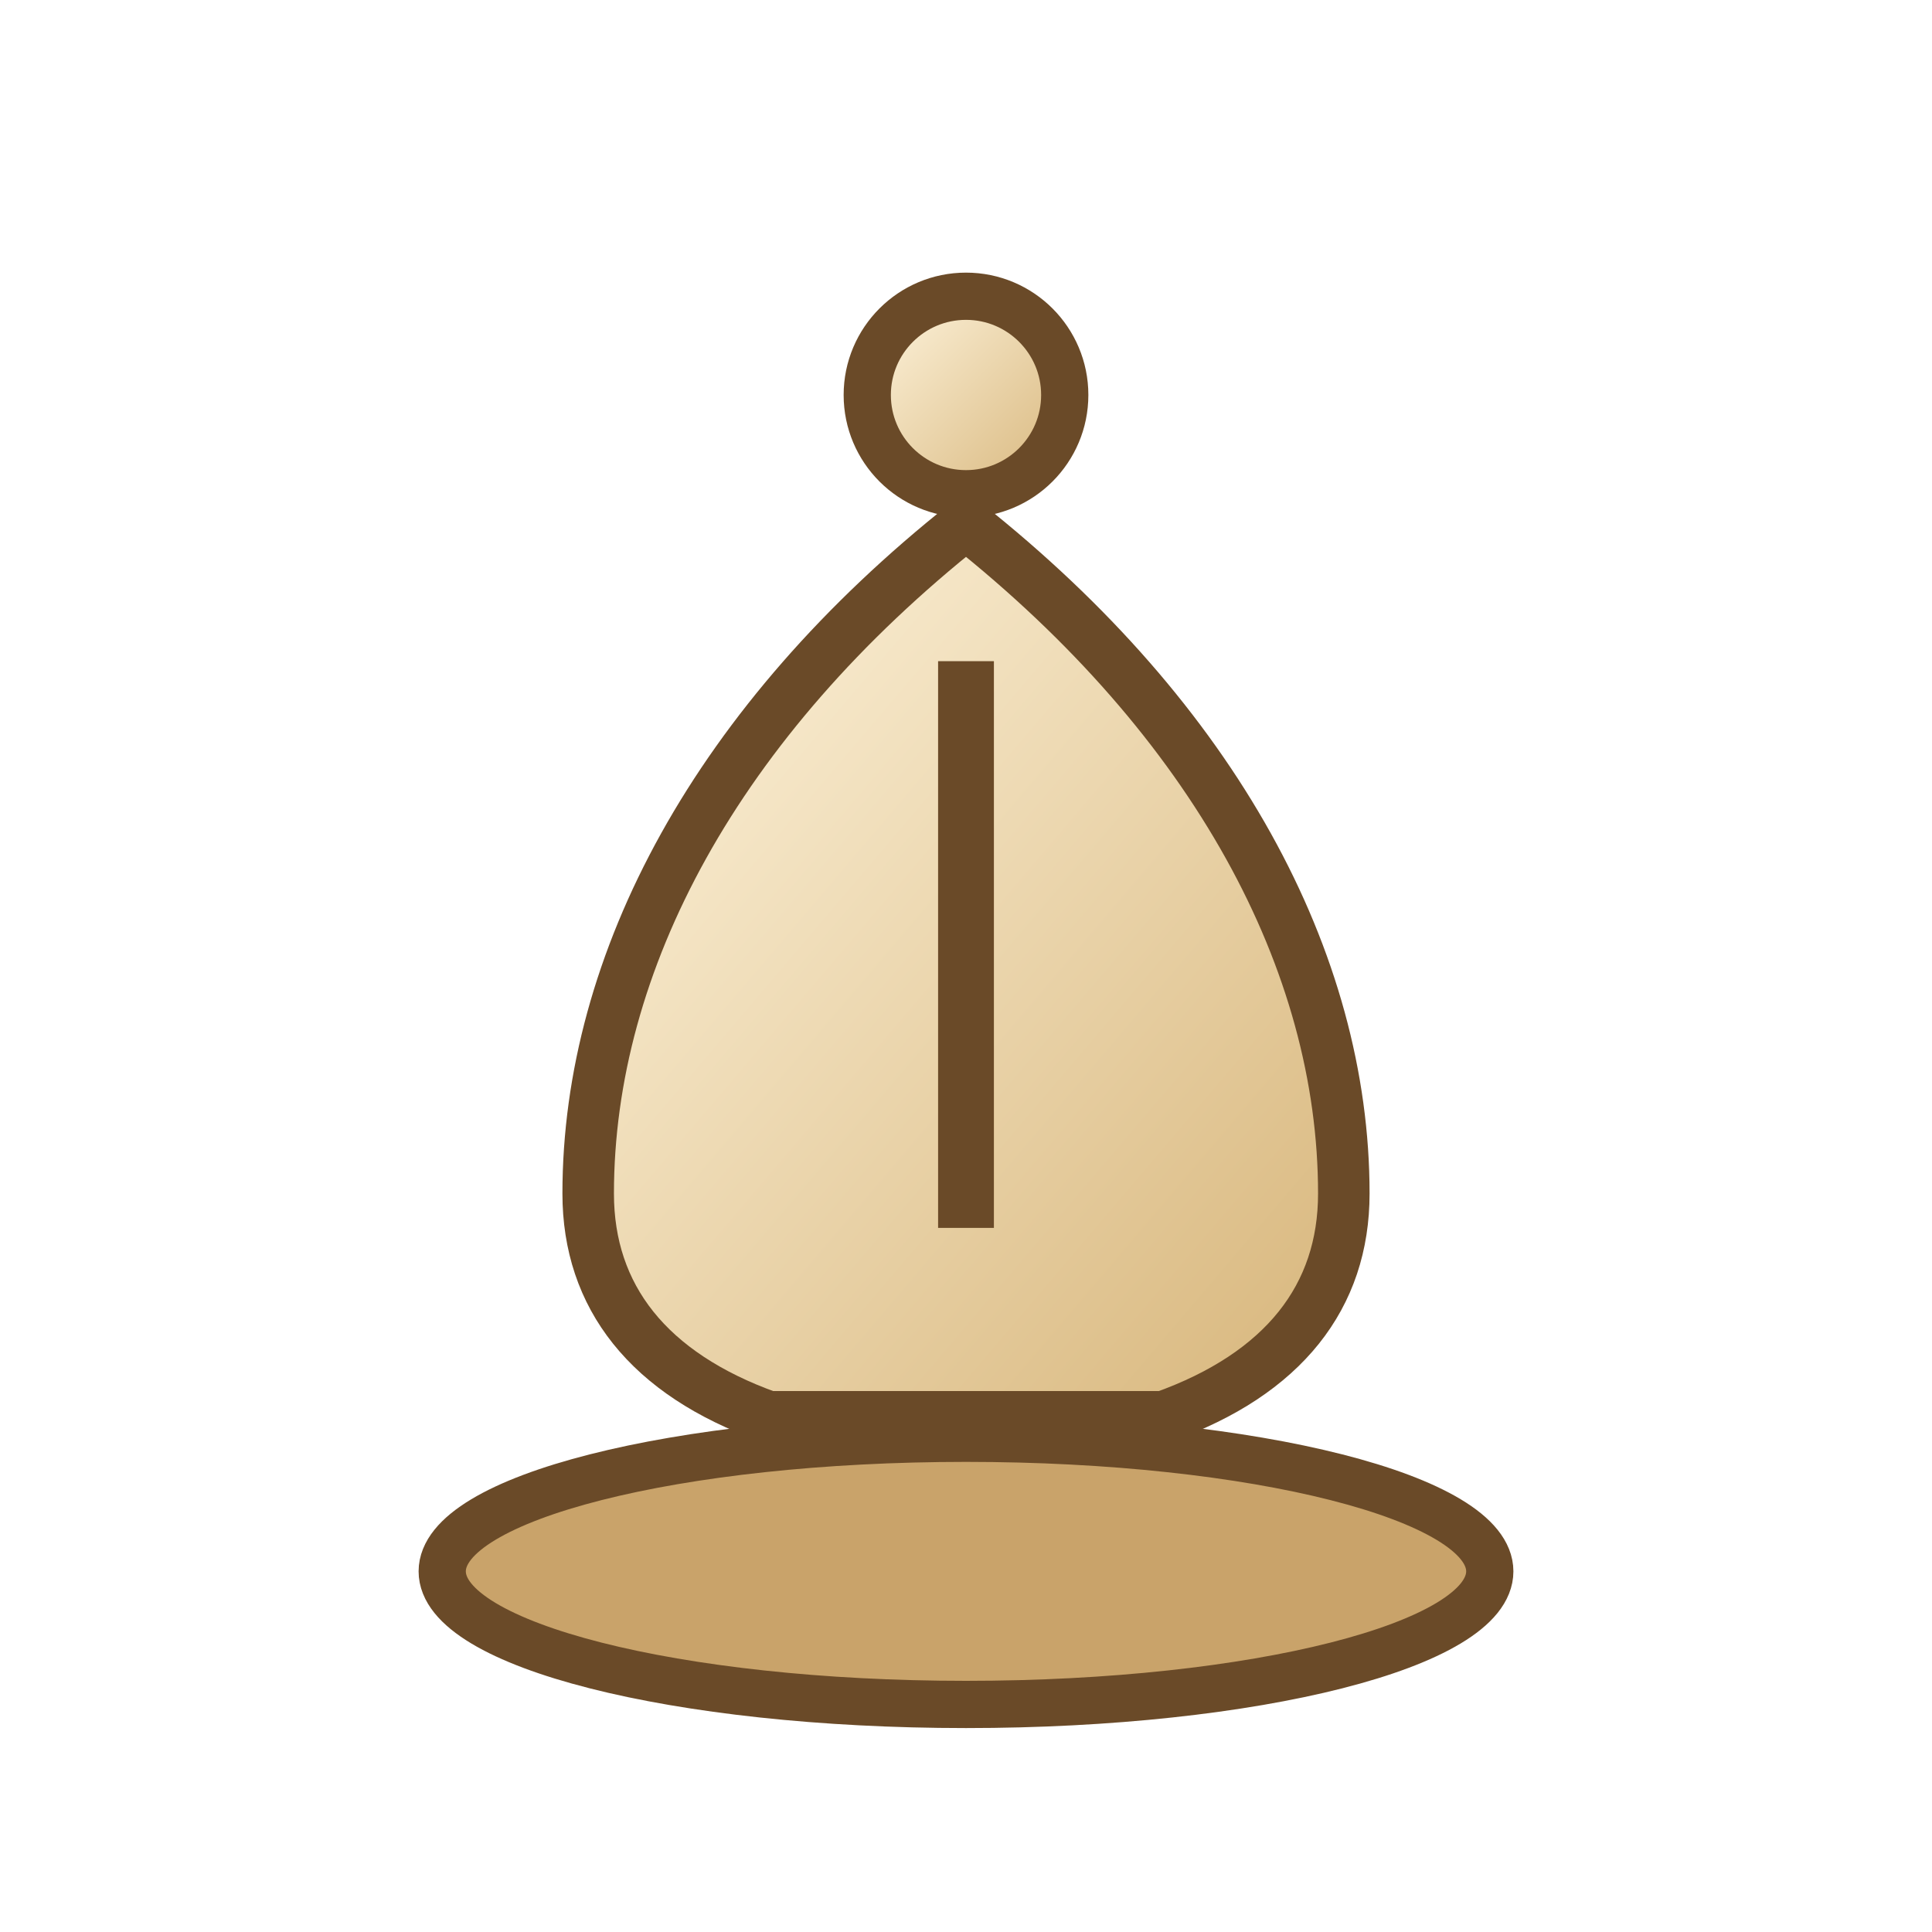
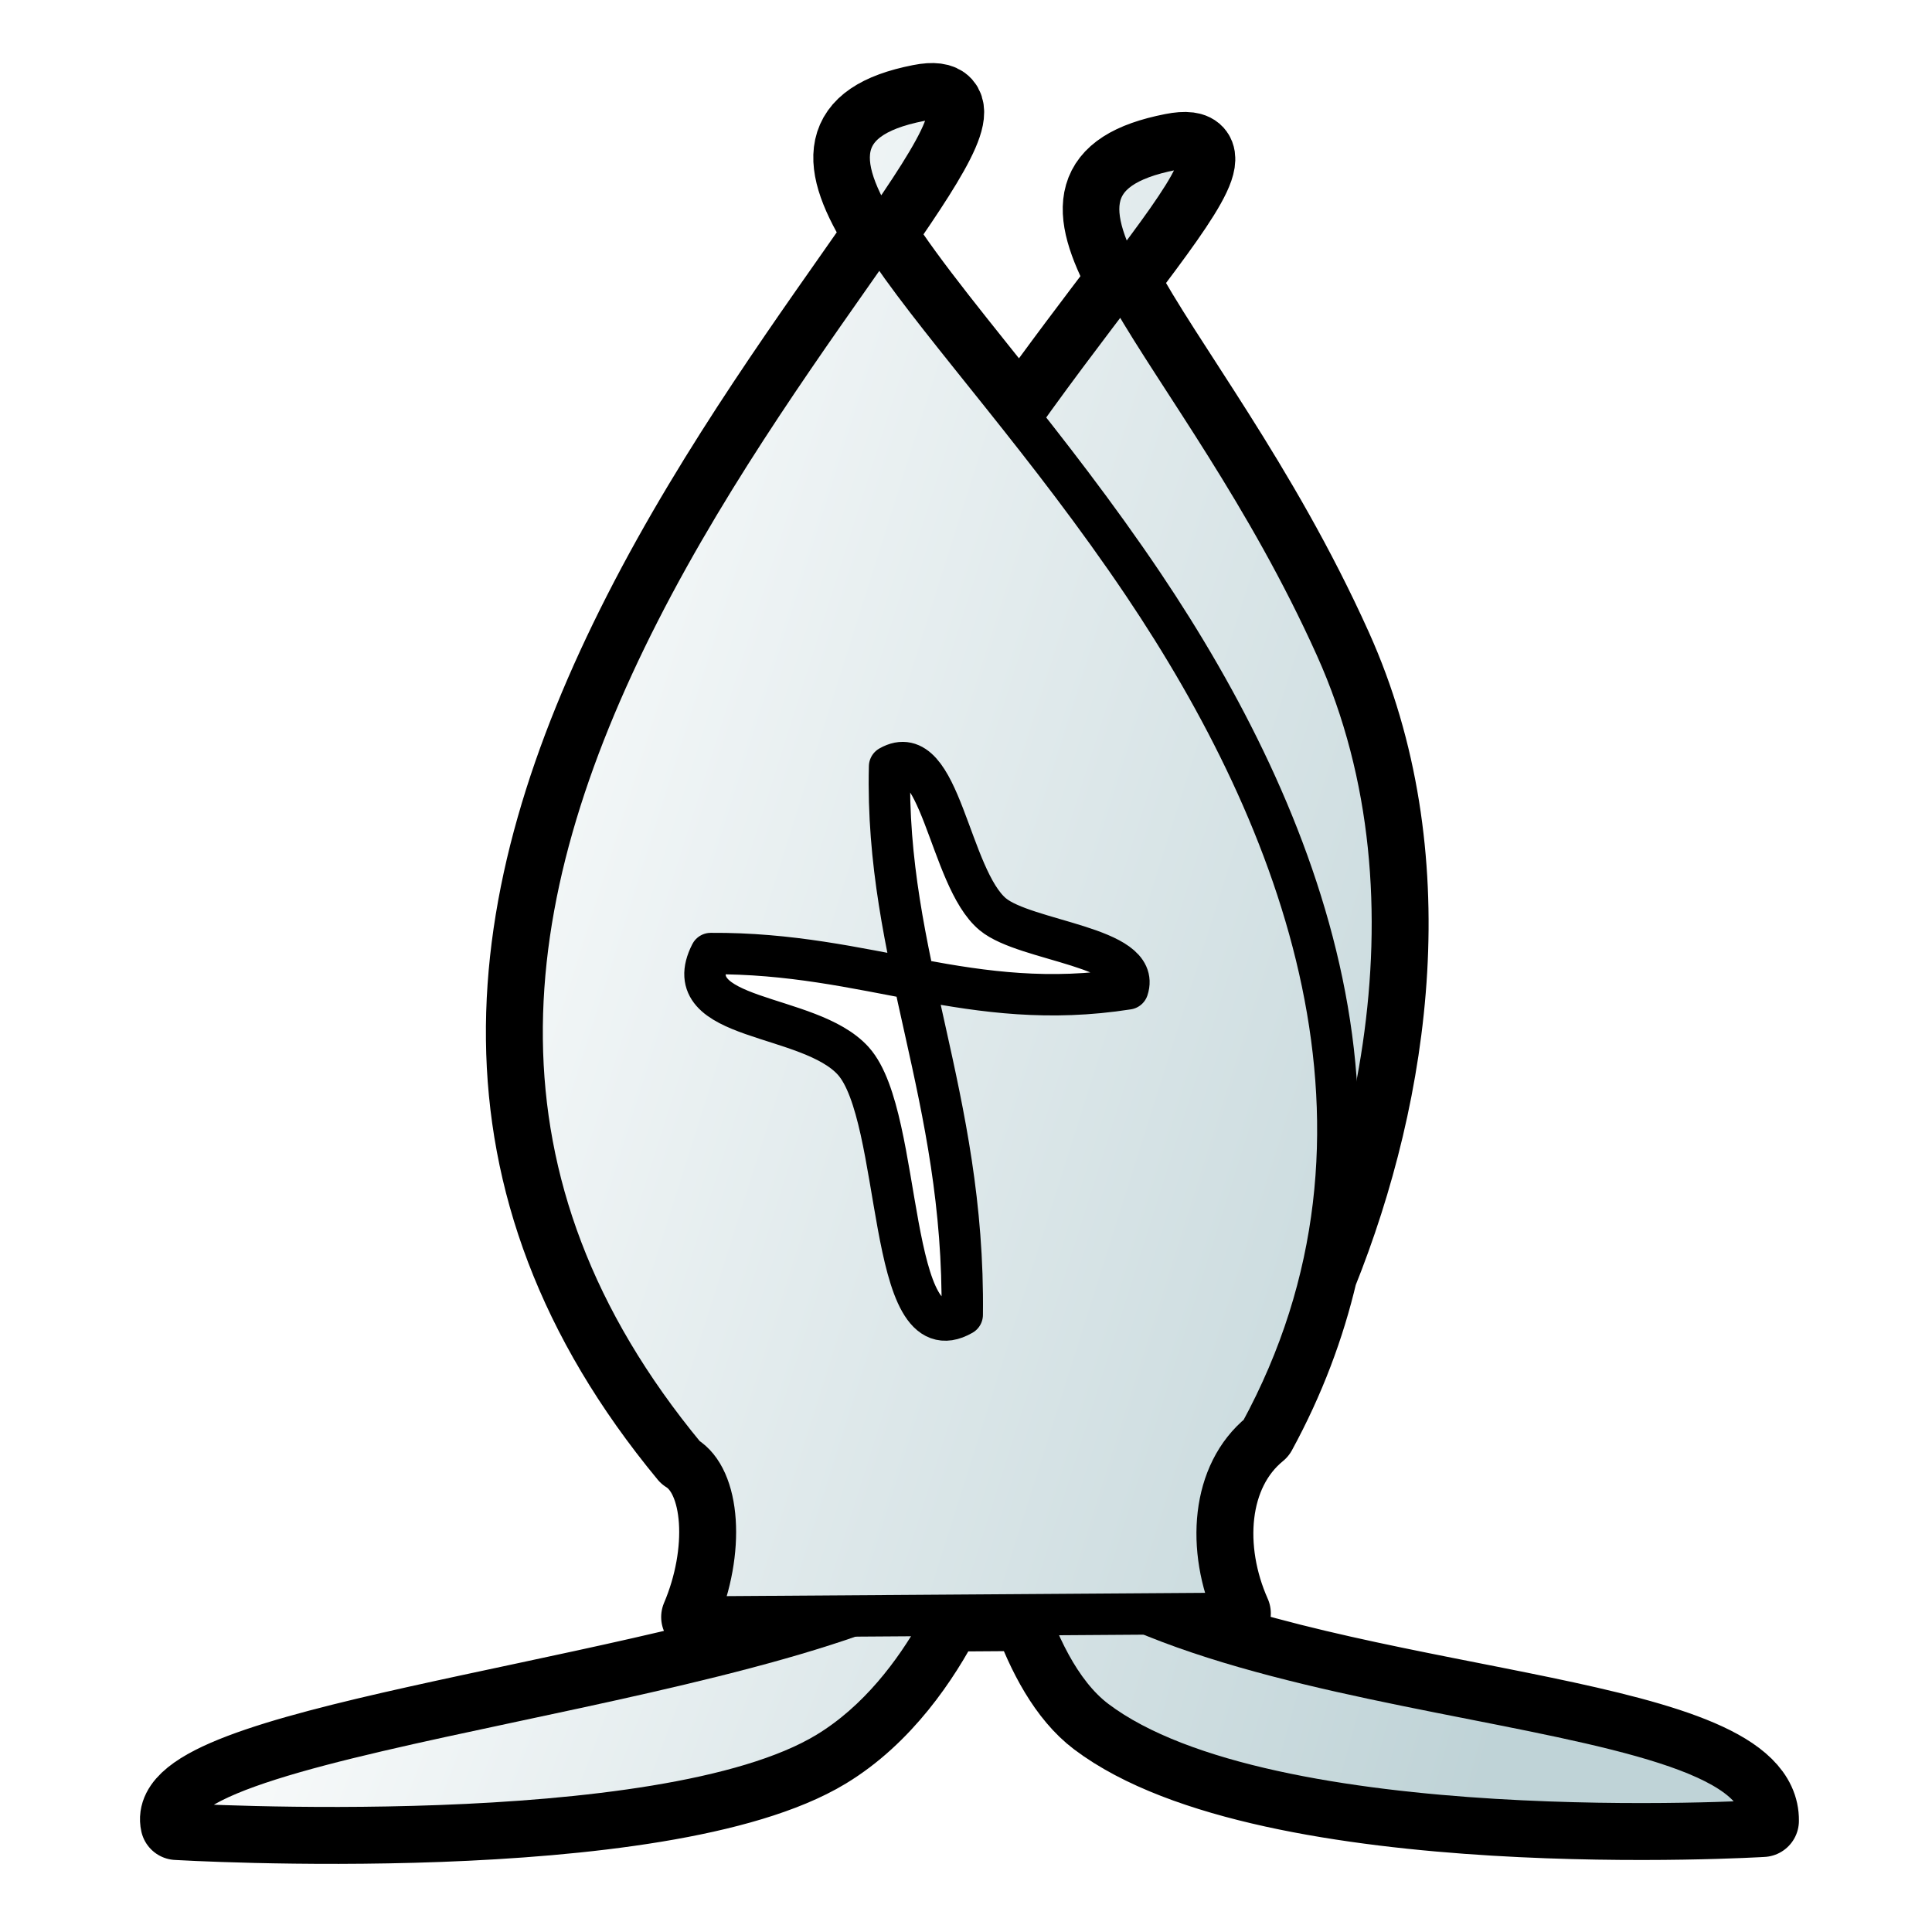
- <svg xmlns="http://www.w3.org/2000/svg" viewBox="0 0 45 45">
-   <defs>
-     <linearGradient id="w" x1="0" y1="0" x2="1" y2="1">
-       <stop offset="0" stop-color="#fff6e0" />
-       <stop offset="1" stop-color="#d7b57a" />
+ <svg xmlns="http://www.w3.org/2000/svg" xmlns:xlink="http://www.w3.org/1999/xlink" id="bishop" width="700pt" height="700pt" viewBox="0 0 933.333 933.333">
+   <style id="style-base">.base{fill-opacity:1;fill-rule:evenodd;stroke-miterlimit:4;stroke-dasharray:none;stroke-linecap:round;stroke-linejoin:round;stroke-opacity:1}.stroke-medium{stroke-width:20}.stroke-color{stroke:#000}</style>
+   <defs id="defs36222">
+     <linearGradient id="fillGradient">
+       <stop id="stop0" offset="0" style="stop-color:white;stop-opacity:1" />
+       <stop id="stop1" offset="1" style="stop-color:#bfd3d7;stop-opacity:1" />
    </linearGradient>
+     <linearGradient xlink:href="#fillGradient" id="hat-back-gradient" x1="130.983" x2="720.017" y1="444.835" y2="623.168" gradientTransform="matrix(1.14026 0 0 1.09269 -36.623 -49.028)" gradientUnits="userSpaceOnUse" />
+     <linearGradient xlink:href="#fillGradient" id="right-shoulder-gradient" x1="130.983" x2="720.017" y1="444.835" y2="623.168" gradientTransform="rotate(-1.265 -192.292 907.872)scale(1.08391)" gradientUnits="userSpaceOnUse" />
+     <linearGradient xlink:href="#fillGradient" id="left-shoulder-gradient" x1="130.983" x2="720.017" y1="444.835" y2="623.168" gradientTransform="rotate(3.857 367.89 1008.163)scale(1.08391)" gradientUnits="userSpaceOnUse" />
+     <linearGradient xlink:href="#fillGradient" id="hat-front-gradient" x1="130.983" x2="720.017" y1="444.835" y2="623.168" gradientTransform="matrix(1.14026 0 0 1.09269 -36.623 -49.028)" gradientUnits="userSpaceOnUse" />
  </defs>
-   <circle cx="22.5" cy="9.2" r="2.3" fill="url(#w)" stroke="#6a4a28" stroke-width="1.1" />
-   <path fill="url(#w)" stroke="#6a4a28" stroke-width="1.2" d="M22.5 12.2c5.8 4.6 8.8 10.2 8.8 15.6 0 2.4-1.4 4.2-4.2 5.2h-9.2c-2.8-1-4.2-2.8-4.2-5.2 0-5.4 3-11 8.8-15.6z" />
-   <path d="M22.5 15.4v13.2" stroke="#6a4a28" stroke-width="1.3" />
-   <ellipse cx="22.5" cy="36.6" rx="12.2" ry="3.1" fill="#c9a36a" stroke="#6a4a28" stroke-width="1.1" />
+   <path id="boundary" d="M448.98 48c-1.336.083-2.83.288-4.49.613-41.9 8.217-41.13 30.064-19.472 64.426C453.686 71.737 468.722 46.767 448.98 48m-23.962 65.04c-31.48 45.351-79.414 110.415-116.174 182.55-71.074 139.47-87.286 275.445 22.355 408.049 17.093 10.535 18.975 46.403 5.705 77.535l74.502-.512C293.255 822.167 76.736 842.687 85.38 881.047c0 0 234.234 13.973 314.129-34.361 28.104-17.003 46.841-45.08 57.846-66.34l39.511-.272c6.969 19.36 17.384 39.603 32.565 51.063 83.454 62.996 322.11 48.457 322.11 48.457.759-52.555-184.063-52.925-296.942-99.916l41.822-.287c-13.724-30.812-11.436-67.76 12.318-87.123 13.904-25.51 23.452-51.18 29.48-76.776 35.416-88.175 52.293-202.543 7.083-302.947-35.766-79.43-81.727-137.527-102.858-177.219-14.312 18.904-31.601 41.544-49.511 66.725-28.129-35.541-52.968-65.296-67.914-89.012zm117.425 22.286C575.5 91.664 592.86 67.063 566.311 72.27c-41.908 8.218-42.1 28.81-23.868 63.056" class="base stroke-color" style="fill:none;stroke-width:35" />
+   <path id="left-shoulder" d="M469.75 751.538c-75.953 62.86-394.82 83.129-384.37 129.51 0 0 234.232 13.973 314.127-34.362 49.838-30.15 70.243-95.148 70.243-95.148" class="base stroke-color stroke-medium" style="fill:url(#left-shoulder-gradient)" />
+   <path id="right-shoulder" d="M484.462 730.28c71.103 99.976 368.04 82.74 367.078 149.313 0 0-238.657 14.54-322.111-48.457-35.314-26.657-44.967-100.857-44.967-100.857z" class="base stroke-color stroke-medium" style="fill:url(#right-shoulder-gradient)" />
+   <path id="hat-back" d="M566.31 72.27c53.134-10.42-69.586 98.53-142.088 240.803C635.197 333.98 576.496 606.13 610.414 673.437c51.72-90.89 90.848-236.611 34.888-360.892C578.678 164.583 475.829 90.015 566.31 72.27" class="base stroke-color stroke-medium" style="fill:url(#hat-back-gradient)" />
+   <path id="hat-front" d="M444.49 48.612c53.134-10.42-63.143 104.704-135.645 246.978-71.075 139.47-87.287 275.445 22.354 408.049 17.093 10.535 18.975 46.403 5.705 77.535l259.516-1.783c-13.724-30.811-11.436-67.76 12.318-87.123 79.669-146.173 19.124-297.647-56.407-409.937C461.223 146.883 354.008 66.357 444.49 48.612m-14.743 321.674c-2.298 92.247 36.384 158.976 35.102 264.869-36.755 21.147-28.274-95.53-52.625-122.605-21.334-23.72-85.797-18.798-68.856-51.905 76.571-.497 125.42 28.967 201.45 17.075 6.755-20.32-49.367-22.89-65.196-36.026-21.285-17.665-25.342-85.432-49.875-71.408" class="base stroke-color stroke-medium" style="fill:url(#hat-front-gradient)" />
</svg>
